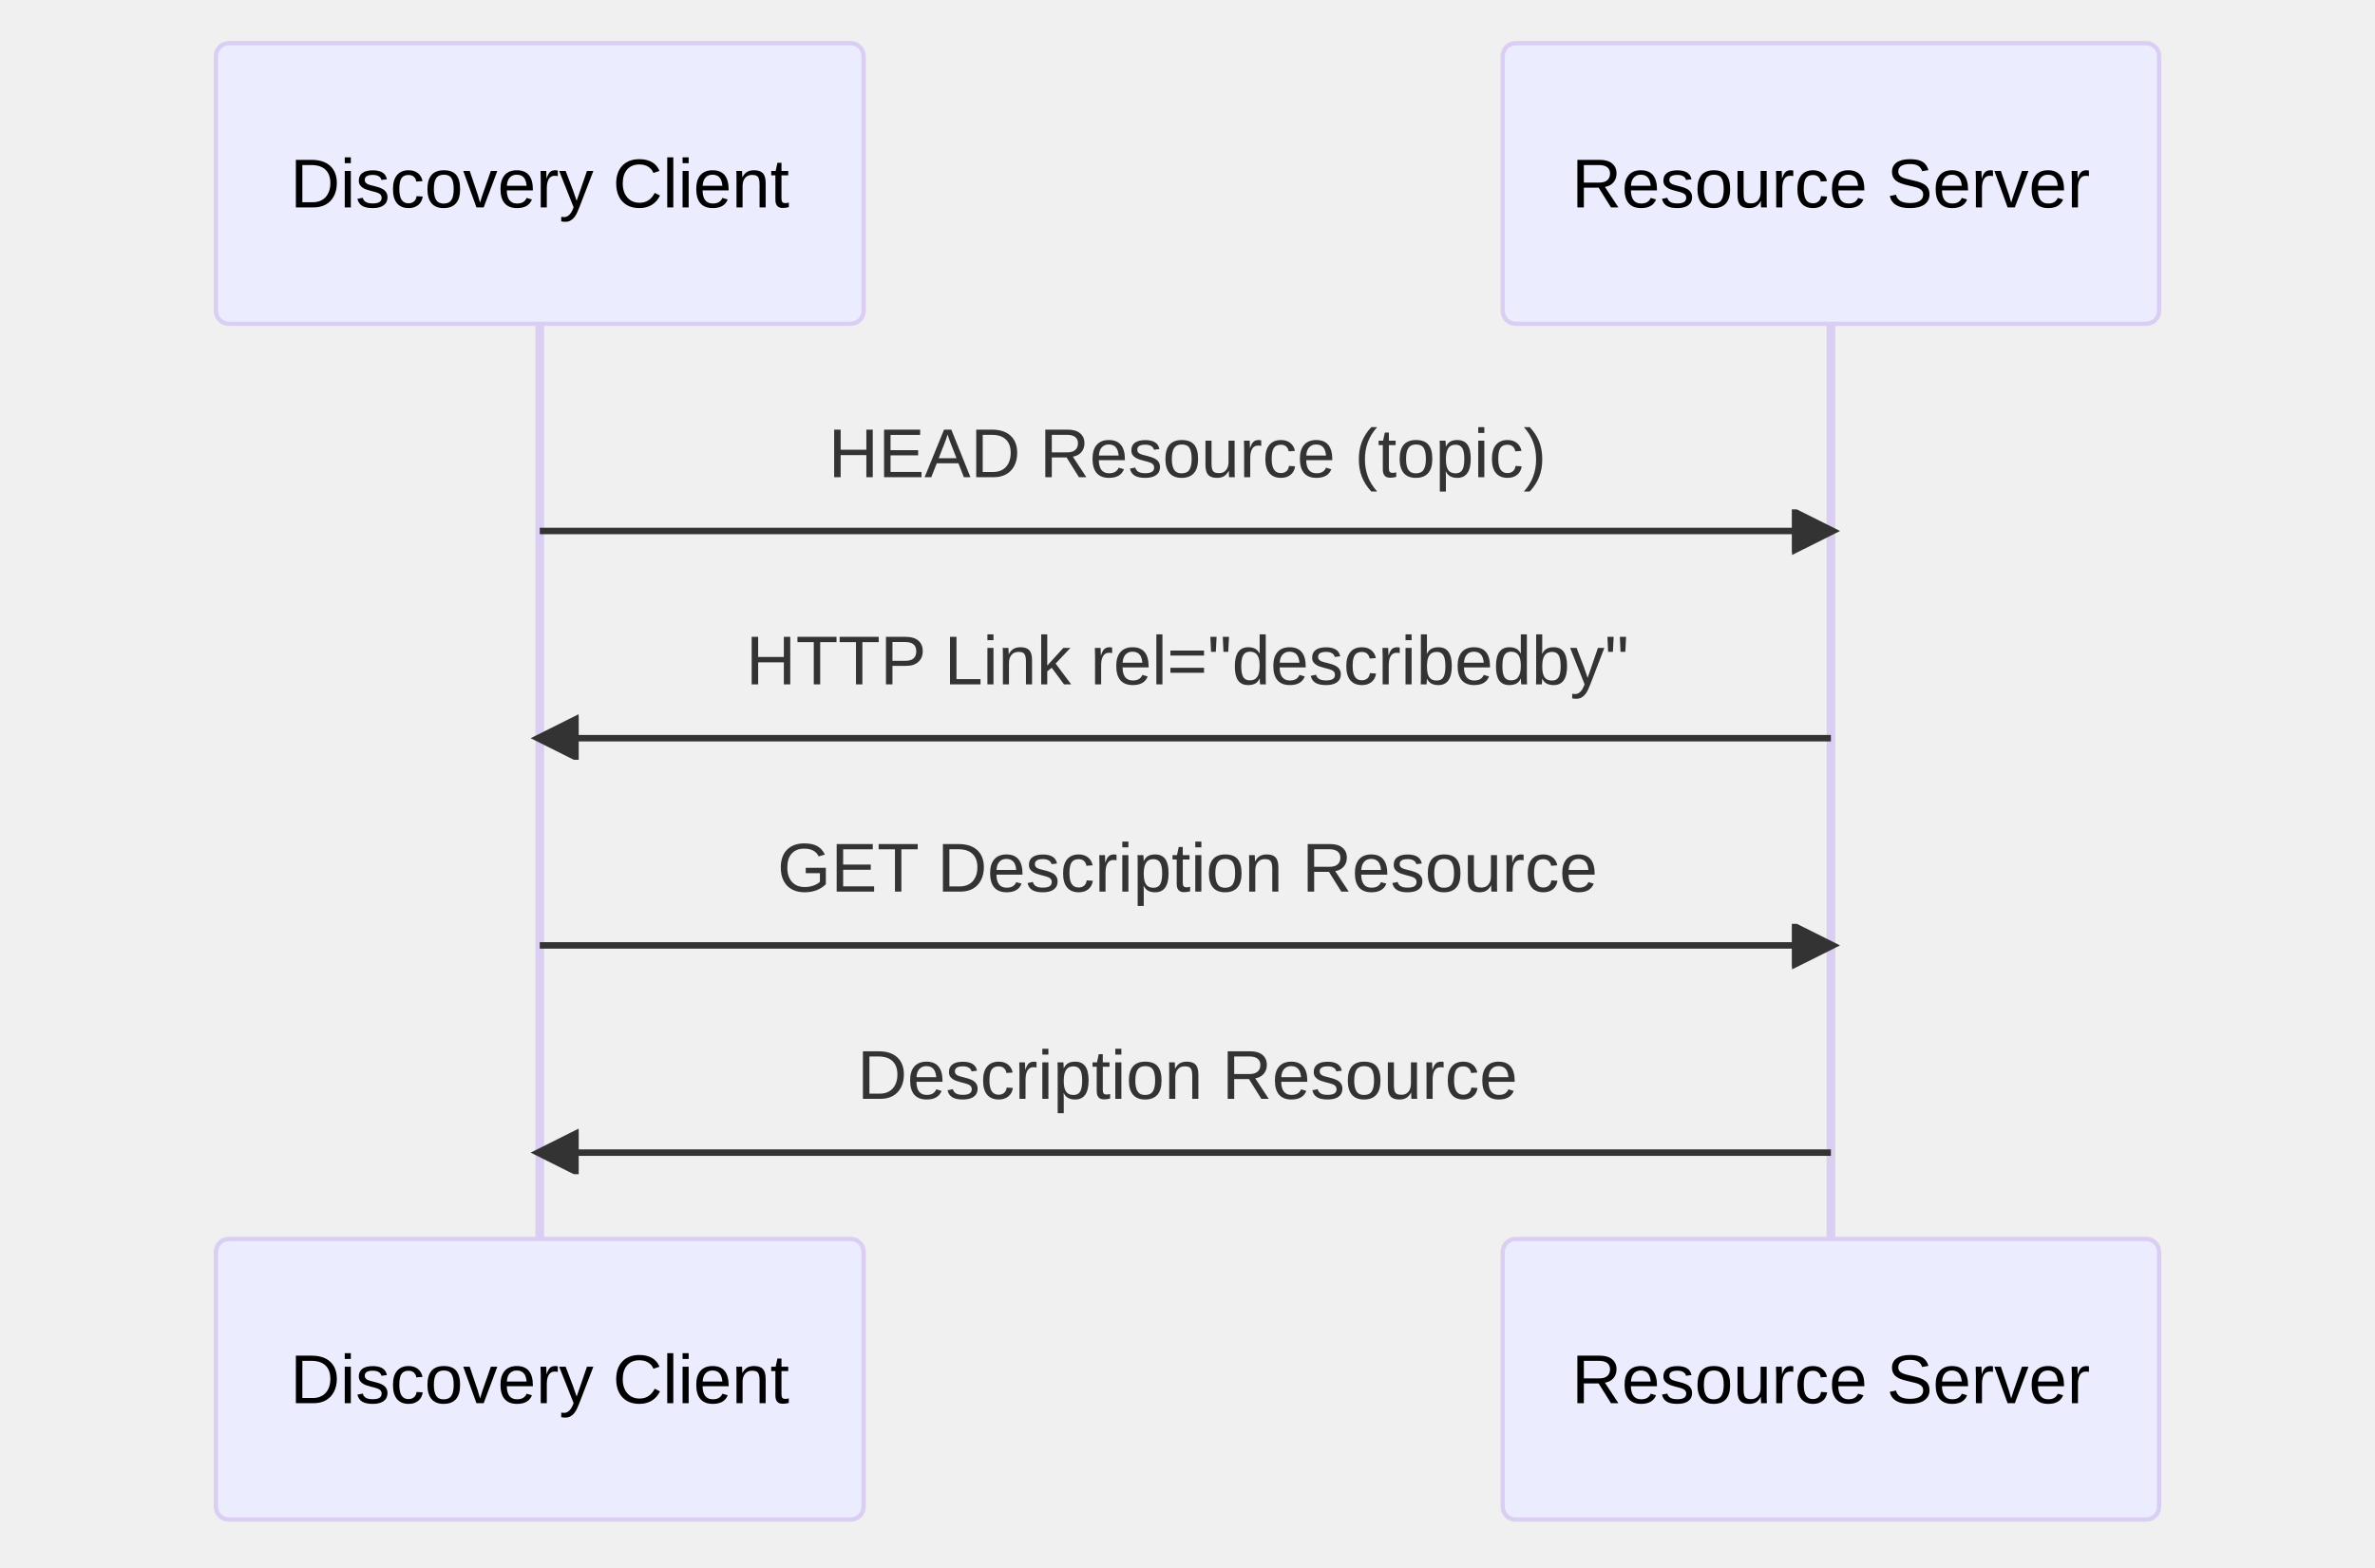
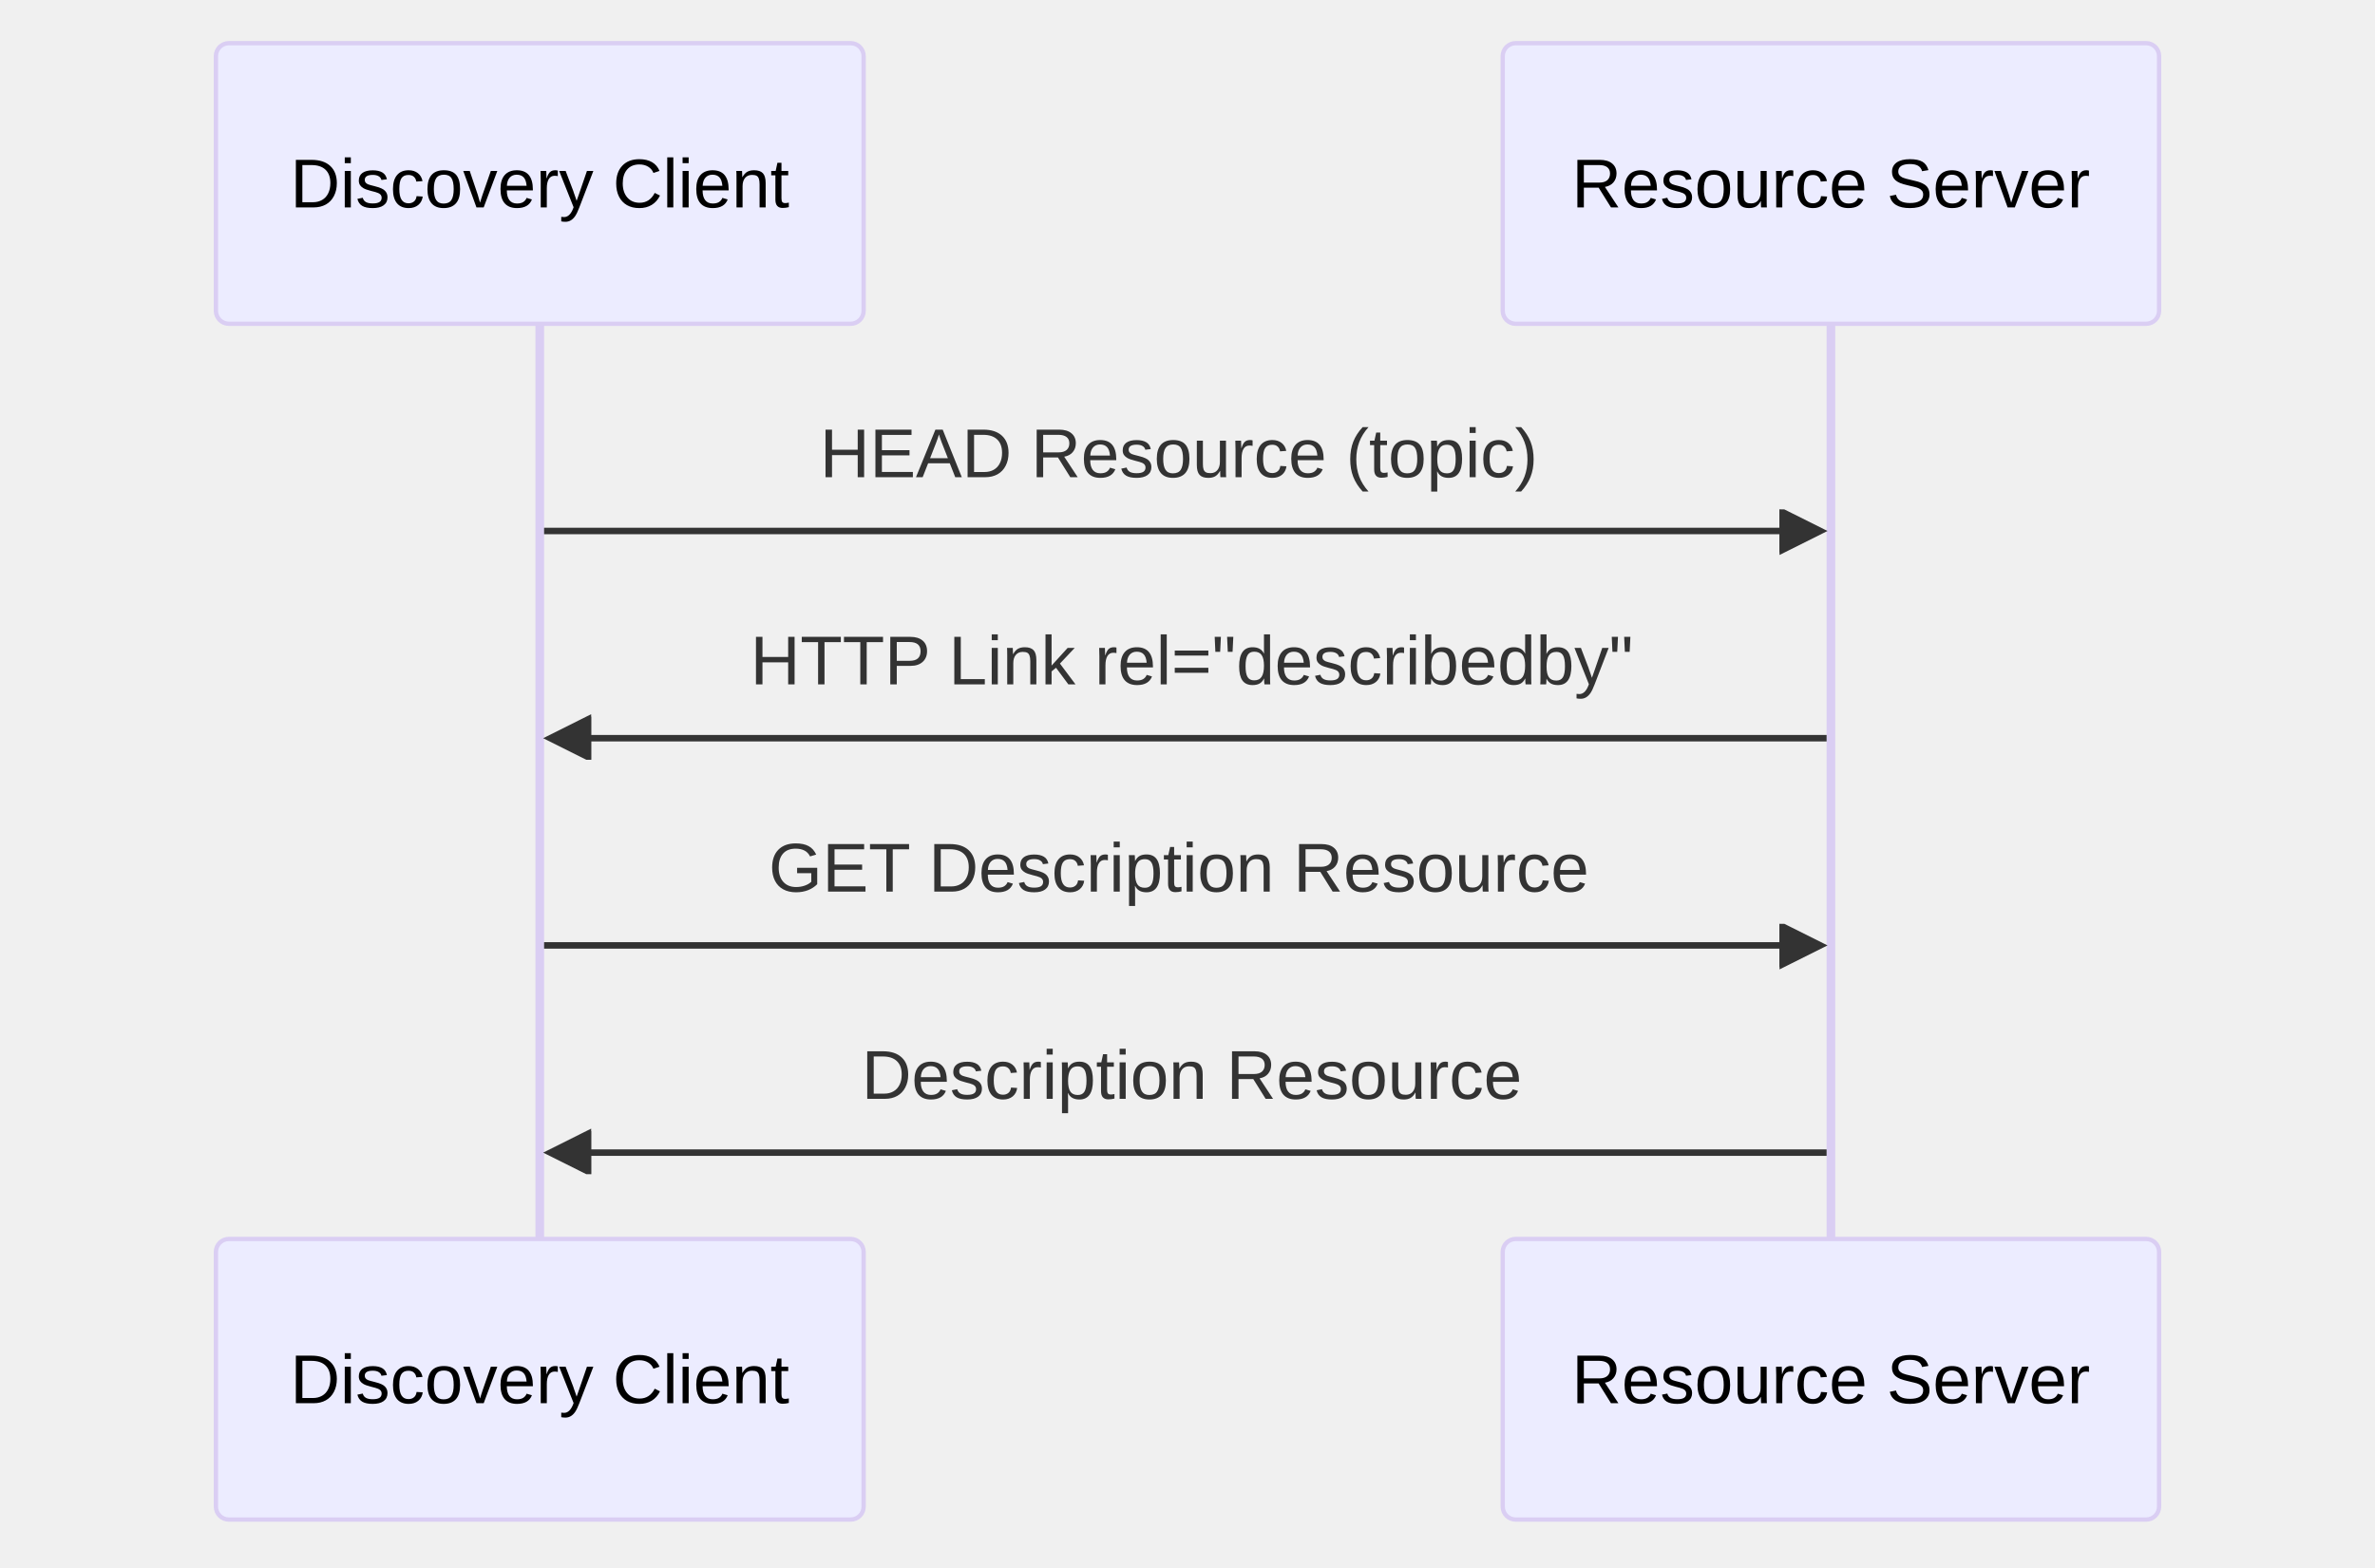
<svg xmlns="http://www.w3.org/2000/svg" aria-roledescription="sequence" role="graphics-document document" viewBox="-50 -10 550 363" style="max-width: 550px; background-color: white;" width="100%" id="my-svg">
+   <g>
+     <rect class="actor actor-bottom" ry="3" rx="3" name="Resource Server" height="65" width="152" stroke="#666" fill="#eaeaea" y="277" x="298" />
+     <text style="text-anchor: middle; font-size: 16px; font-weight: 400;" class="actor" alignment-baseline="central" dominant-baseline="central" y="309.5" x="374">
+       <tspan dy="0" x="374">Resource Server</tspan>
+     </text>
+   </g>
+   <g>
+     <rect class="actor actor-bottom" ry="3" rx="3" name="Discovery Client" height="65" width="150" stroke="#666" fill="#eaeaea" y="277" x="0" />
+     <text style="text-anchor: middle; font-size: 16px; font-weight: 400;" class="actor" alignment-baseline="central" dominant-baseline="central" y="309.5" x="75">
+       <tspan dy="0" x="75">Discovery Client</tspan>
+     </text>
+   </g>
+   <g>
+     <line stroke="#999" stroke-width="0.5px" class="200" y2="277" x2="374" y1="5" x1="374" id="actor1" />
+     <g id="root-1">
+       <rect class="actor actor-top" ry="3" rx="3" name="Resource Server" height="65" width="152" stroke="#666" fill="#eaeaea" y="0" x="298" />
+       <text style="text-anchor: middle; font-size: 16px; font-weight: 400;" class="actor" alignment-baseline="central" dominant-baseline="central" y="32.5" x="374">
+         <tspan dy="0" x="374">Resource Server</tspan>
+       </text>
+     </g>
+   </g>
+   <g>
+     <line stroke="#999" stroke-width="0.5px" class="200" y2="277" x2="75" y1="5" x1="75" id="actor0" />
+     <g id="root-0">
+       <rect class="actor actor-top" ry="3" rx="3" name="Discovery Client" height="65" width="150" stroke="#666" fill="#eaeaea" y="0" x="0" />
+       <text style="text-anchor: middle; font-size: 16px; font-weight: 400;" class="actor" alignment-baseline="central" dominant-baseline="central" y="32.5" x="75">
+         <tspan dy="0" x="75">Discovery Client</tspan>
+       </text>
+     </g>
+   </g>
  <style>#my-svg{font-family:"trebuchet ms",verdana,arial,sans-serif;font-size:16px;fill:#333;}#my-svg .error-icon{fill:#552222;}#my-svg .error-text{fill:#552222;stroke:#552222;}#my-svg .edge-thickness-normal{stroke-width:2px;}#my-svg .edge-thickness-thick{stroke-width:3.5px;}#my-svg .edge-pattern-solid{stroke-dasharray:0;}#my-svg .edge-pattern-dashed{stroke-dasharray:3;}#my-svg .edge-pattern-dotted{stroke-dasharray:2;}#my-svg .marker{fill:#333333;stroke:#333333;}#my-svg .marker.cross{stroke:#333333;}#my-svg svg{font-family:"trebuchet ms",verdana,arial,sans-serif;font-size:16px;}#my-svg .actor{stroke:hsl(259.626, 59.777%, 87.902%);fill:#ECECFF;}#my-svg text.actor&gt;tspan{fill:black;stroke:none;}#my-svg .actor-line{stroke:grey;}#my-svg .messageLine0{stroke-width:1.5;stroke-dasharray:none;stroke:#333;}#my-svg .messageLine1{stroke-width:1.5;stroke-dasharray:2,2;stroke:#333;}#my-svg #arrowhead path{fill:#333;stroke:#333;}#my-svg .sequenceNumber{fill:white;}#my-svg #sequencenumber{fill:#333;}#my-svg #crosshead path{fill:#333;stroke:#333;}#my-svg .messageText{fill:#333;stroke:none;}#my-svg .labelBox{stroke:hsl(259.626, 59.777%, 87.902%);fill:#ECECFF;}#my-svg .labelText,#my-svg .labelText&gt;tspan{fill:black;stroke:none;}#my-svg .loopText,#my-svg .loopText&gt;tspan{fill:black;stroke:none;}#my-svg .loopLine{stroke-width:2px;stroke-dasharray:2,2;stroke:hsl(259.626, 59.777%, 87.902%);fill:hsl(259.626, 59.777%, 87.902%);}#my-svg .note{stroke:#aaaa33;fill:#fff5ad;}#my-svg .noteText,#my-svg .noteText&gt;tspan{fill:black;stroke:none;}#my-svg .activation0{fill:#f4f4f4;stroke:#666;}#my-svg .activation1{fill:#f4f4f4;stroke:#666;}#my-svg .activation2{fill:#f4f4f4;stroke:#666;}#my-svg .actorPopupMenu{position:absolute;}#my-svg .actorPopupMenuPanel{position:absolute;fill:#ECECFF;box-shadow:0px 8px 16px 0px rgba(0,0,0,0.2);filter:drop-shadow(3px 5px 2px rgb(0 0 0 / 0.4));}#my-svg .actor-man line{stroke:hsl(259.626, 59.777%, 87.902%);fill:#ECECFF;}#my-svg .actor-man circle,#my-svg line{stroke:hsl(259.626, 59.777%, 87.902%);fill:#ECECFF;stroke-width:2px;}#my-svg :root{--mermaid-font-family:"trebuchet ms",verdana,arial,sans-serif;}</style>
  <g />
  <defs>
    <symbol height="24" width="24" id="computer">
      <path d="M2 2v13h20v-13h-20zm18 11h-16v-9h16v9zm-10.228 6l.466-1h3.524l.467 1h-4.457zm14.228 3h-24l2-6h2.104l-1.33 4h18.45l-1.297-4h2.073l2 6zm-5-10h-14v-7h14v7z" transform="scale(.5)" />
    </symbol>
  </defs>
  <defs>
    <symbol clip-rule="evenodd" fill-rule="evenodd" id="database">
      <path d="M12.258.001l.256.004.255.005.253.008.251.01.249.012.247.015.246.016.242.019.241.02.239.023.236.024.233.027.231.028.229.031.225.032.223.034.22.036.217.038.214.04.211.041.208.043.205.045.201.046.198.048.194.05.191.051.187.053.183.054.18.056.175.057.172.059.168.06.163.061.16.063.155.064.15.066.074.033.073.033.071.034.07.034.069.035.068.035.067.035.066.035.064.036.064.036.062.036.06.036.06.037.058.037.058.037.055.038.055.038.053.038.052.038.051.039.05.039.048.039.047.039.045.04.044.04.043.04.041.04.04.041.039.041.037.041.036.041.034.041.033.042.032.042.03.042.029.042.027.042.026.043.024.043.023.043.021.043.02.043.018.044.017.043.015.044.013.044.012.044.011.045.009.044.007.045.006.045.004.045.002.045.001.045v17l-.001.045-.002.045-.004.045-.006.045-.007.045-.009.044-.011.045-.012.044-.013.044-.015.044-.017.043-.018.044-.02.043-.021.043-.023.043-.024.043-.026.043-.027.042-.029.042-.03.042-.032.042-.033.042-.034.041-.036.041-.037.041-.039.041-.04.041-.041.04-.043.04-.044.04-.045.04-.047.039-.048.039-.05.039-.051.039-.052.038-.053.038-.055.038-.055.038-.058.037-.058.037-.06.037-.06.036-.062.036-.064.036-.064.036-.066.035-.067.035-.068.035-.069.035-.07.034-.071.034-.073.033-.074.033-.15.066-.155.064-.16.063-.163.061-.168.06-.172.059-.175.057-.18.056-.183.054-.187.053-.191.051-.194.05-.198.048-.201.046-.205.045-.208.043-.211.041-.214.04-.217.038-.22.036-.223.034-.225.032-.229.031-.231.028-.233.027-.236.024-.239.023-.241.02-.242.019-.246.016-.247.015-.249.012-.251.01-.253.008-.255.005-.256.004-.258.001-.258-.001-.256-.004-.255-.005-.253-.008-.251-.01-.249-.012-.247-.015-.245-.016-.243-.019-.241-.02-.238-.023-.236-.024-.234-.027-.231-.028-.228-.031-.226-.032-.223-.034-.22-.036-.217-.038-.214-.04-.211-.041-.208-.043-.204-.045-.201-.046-.198-.048-.195-.05-.19-.051-.187-.053-.184-.054-.179-.056-.176-.057-.172-.059-.167-.06-.164-.061-.159-.063-.155-.064-.151-.066-.074-.033-.072-.033-.072-.034-.07-.034-.069-.035-.068-.035-.067-.035-.066-.035-.064-.036-.063-.036-.062-.036-.061-.036-.06-.037-.058-.037-.057-.037-.056-.038-.055-.038-.053-.038-.052-.038-.051-.039-.049-.039-.049-.039-.046-.039-.046-.04-.044-.04-.043-.04-.041-.04-.04-.041-.039-.041-.037-.041-.036-.041-.034-.041-.033-.042-.032-.042-.03-.042-.029-.042-.027-.042-.026-.043-.024-.043-.023-.043-.021-.043-.02-.043-.018-.044-.017-.043-.015-.044-.013-.044-.012-.044-.011-.045-.009-.044-.007-.045-.006-.045-.004-.045-.002-.045-.001-.045v-17l.001-.045.002-.045.004-.045.006-.045.007-.045.009-.044.011-.045.012-.044.013-.044.015-.044.017-.043.018-.044.02-.043.021-.043.023-.043.024-.043.026-.043.027-.042.029-.042.03-.042.032-.042.033-.042.034-.041.036-.041.037-.041.039-.041.04-.041.041-.04.043-.04.044-.04.046-.04.046-.039.049-.039.049-.039.051-.039.052-.038.053-.038.055-.038.056-.038.057-.037.058-.037.06-.037.061-.036.062-.036.063-.036.064-.036.066-.035.067-.035.068-.035.069-.035.07-.034.072-.034.072-.033.074-.033.151-.066.155-.064.159-.063.164-.061.167-.06.172-.059.176-.057.179-.056.184-.054.187-.053.19-.051.195-.05.198-.048.201-.046.204-.045.208-.043.211-.041.214-.04.217-.038.22-.036.223-.034.226-.032.228-.031.231-.028.234-.027.236-.024.238-.023.241-.02.243-.019.245-.016.247-.015.249-.012.251-.01.253-.008.255-.005.256-.004.258-.001.258.001zm-9.258 20.499v.01l.001.021.003.021.004.022.005.021.006.022.007.022.009.023.01.022.011.023.012.023.013.023.015.023.016.024.017.023.018.024.019.024.021.024.022.025.023.024.024.025.052.049.056.05.061.051.066.051.07.051.075.051.079.052.084.052.088.052.092.052.097.052.102.051.105.052.11.052.114.051.119.051.123.051.127.05.131.05.135.05.139.048.144.049.147.047.152.047.155.047.16.045.163.045.167.043.171.043.176.041.178.041.183.039.187.039.19.037.194.035.197.035.202.033.204.031.209.03.212.029.216.027.219.025.222.024.226.021.23.02.233.018.236.016.24.015.243.012.246.01.249.008.253.005.256.004.259.001.26-.001.257-.004.254-.005.25-.008.247-.011.244-.012.241-.014.237-.016.233-.018.231-.021.226-.021.224-.024.22-.026.216-.027.212-.028.21-.031.205-.031.202-.034.198-.034.194-.036.191-.037.187-.039.183-.04.179-.04.175-.042.172-.043.168-.044.163-.045.16-.046.155-.046.152-.047.148-.048.143-.049.139-.049.136-.05.131-.05.126-.05.123-.051.118-.052.114-.051.11-.052.106-.052.101-.052.096-.052.092-.052.088-.053.083-.051.079-.052.074-.052.07-.051.065-.051.06-.051.056-.05.051-.05.023-.024.023-.025.021-.024.02-.024.019-.024.018-.024.017-.024.015-.023.014-.024.013-.023.012-.023.01-.023.01-.022.008-.022.006-.022.006-.022.004-.022.004-.021.001-.021.001-.021v-4.127l-.077.055-.08.053-.083.054-.085.053-.087.052-.09.052-.093.051-.095.05-.097.05-.1.049-.102.049-.105.048-.106.047-.109.047-.111.046-.114.045-.115.045-.118.044-.12.043-.122.042-.124.042-.126.041-.128.04-.13.04-.132.038-.134.038-.135.037-.138.037-.139.035-.142.035-.143.034-.144.033-.147.032-.148.031-.15.03-.151.03-.153.029-.154.027-.156.027-.158.026-.159.025-.161.024-.162.023-.163.022-.165.021-.166.02-.167.019-.169.018-.169.017-.171.016-.173.015-.173.014-.175.013-.175.012-.177.011-.178.01-.179.008-.179.008-.181.006-.182.005-.182.004-.184.003-.184.002h-.37l-.184-.002-.184-.003-.182-.004-.182-.005-.181-.006-.179-.008-.179-.008-.178-.01-.176-.011-.176-.012-.175-.013-.173-.014-.172-.015-.171-.016-.17-.017-.169-.018-.167-.019-.166-.02-.165-.021-.163-.022-.162-.023-.161-.024-.159-.025-.157-.026-.156-.027-.155-.027-.153-.029-.151-.03-.15-.03-.148-.031-.146-.032-.145-.033-.143-.034-.141-.035-.14-.035-.137-.037-.136-.037-.134-.038-.132-.038-.13-.04-.128-.04-.126-.041-.124-.042-.122-.042-.12-.044-.117-.043-.116-.045-.113-.045-.112-.046-.109-.047-.106-.047-.105-.048-.102-.049-.1-.049-.097-.05-.095-.05-.093-.052-.09-.051-.087-.052-.085-.053-.083-.054-.08-.054-.077-.054v4.127zm0-5.654v.011l.001.021.003.021.004.021.005.022.006.022.007.022.009.022.01.022.011.023.012.023.013.023.015.024.016.023.017.024.018.024.019.024.021.024.022.024.023.025.024.024.052.05.056.05.061.05.066.051.07.051.075.052.079.051.084.052.088.052.092.052.097.052.102.052.105.052.11.051.114.051.119.052.123.05.127.051.131.05.135.049.139.049.144.048.147.048.152.047.155.046.16.045.163.045.167.044.171.042.176.042.178.04.183.04.187.038.19.037.194.036.197.034.202.033.204.032.209.03.212.028.216.027.219.025.222.024.226.022.23.02.233.018.236.016.24.014.243.012.246.01.249.008.253.006.256.003.259.001.26-.001.257-.003.254-.006.25-.008.247-.01.244-.012.241-.015.237-.016.233-.018.231-.02.226-.022.224-.024.22-.025.216-.027.212-.029.21-.03.205-.032.202-.033.198-.035.194-.036.191-.037.187-.039.183-.039.179-.041.175-.042.172-.043.168-.044.163-.045.16-.045.155-.047.152-.047.148-.048.143-.048.139-.05.136-.049.131-.05.126-.051.123-.051.118-.051.114-.052.11-.052.106-.052.101-.052.096-.052.092-.052.088-.052.083-.052.079-.052.074-.051.07-.052.065-.051.06-.05.056-.051.051-.049.023-.025.023-.024.021-.025.02-.024.019-.024.018-.024.017-.024.015-.023.014-.023.013-.024.012-.022.01-.023.01-.023.008-.022.006-.022.006-.022.004-.021.004-.022.001-.021.001-.021v-4.139l-.077.054-.08.054-.083.054-.085.052-.087.053-.09.051-.093.051-.095.051-.097.05-.1.049-.102.049-.105.048-.106.047-.109.047-.111.046-.114.045-.115.044-.118.044-.12.044-.122.042-.124.042-.126.041-.128.04-.13.039-.132.039-.134.038-.135.037-.138.036-.139.036-.142.035-.143.033-.144.033-.147.033-.148.031-.15.03-.151.03-.153.028-.154.028-.156.027-.158.026-.159.025-.161.024-.162.023-.163.022-.165.021-.166.02-.167.019-.169.018-.169.017-.171.016-.173.015-.173.014-.175.013-.175.012-.177.011-.178.009-.179.009-.179.007-.181.007-.182.005-.182.004-.184.003-.184.002h-.37l-.184-.002-.184-.003-.182-.004-.182-.005-.181-.007-.179-.007-.179-.009-.178-.009-.176-.011-.176-.012-.175-.013-.173-.014-.172-.015-.171-.016-.17-.017-.169-.018-.167-.019-.166-.02-.165-.021-.163-.022-.162-.023-.161-.024-.159-.025-.157-.026-.156-.027-.155-.028-.153-.028-.151-.03-.15-.03-.148-.031-.146-.033-.145-.033-.143-.033-.141-.035-.14-.036-.137-.036-.136-.037-.134-.038-.132-.039-.13-.039-.128-.04-.126-.041-.124-.042-.122-.043-.12-.043-.117-.044-.116-.044-.113-.046-.112-.046-.109-.046-.106-.047-.105-.048-.102-.049-.1-.049-.097-.05-.095-.051-.093-.051-.09-.051-.087-.053-.085-.052-.083-.054-.08-.054-.077-.054v4.139zm0-5.666v.011l.001.02.003.022.004.021.005.022.006.021.007.022.009.023.01.022.011.023.012.023.013.023.015.023.016.024.017.024.018.023.019.024.021.025.022.024.023.024.024.025.052.05.056.05.061.05.066.051.07.051.075.052.079.051.084.052.088.052.092.052.097.052.102.052.105.051.11.052.114.051.119.051.123.051.127.05.131.05.135.05.139.049.144.048.147.048.152.047.155.046.16.045.163.045.167.043.171.043.176.042.178.04.183.04.187.038.19.037.194.036.197.034.202.033.204.032.209.03.212.028.216.027.219.025.222.024.226.021.23.02.233.018.236.017.24.014.243.012.246.01.249.008.253.006.256.003.259.001.26-.001.257-.003.254-.006.25-.008.247-.01.244-.013.241-.014.237-.016.233-.018.231-.02.226-.022.224-.024.22-.025.216-.027.212-.029.21-.03.205-.032.202-.033.198-.035.194-.036.191-.037.187-.039.183-.039.179-.041.175-.042.172-.043.168-.044.163-.045.16-.045.155-.047.152-.047.148-.048.143-.049.139-.049.136-.049.131-.051.126-.05.123-.051.118-.052.114-.051.11-.052.106-.052.101-.052.096-.052.092-.052.088-.052.083-.052.079-.052.074-.052.07-.051.065-.051.06-.051.056-.05.051-.049.023-.025.023-.025.021-.024.02-.024.019-.024.018-.024.017-.024.015-.023.014-.024.013-.023.012-.023.01-.022.01-.023.008-.022.006-.022.006-.022.004-.022.004-.021.001-.021.001-.021v-4.153l-.077.054-.08.054-.083.053-.085.053-.087.053-.09.051-.093.051-.095.051-.097.05-.1.049-.102.048-.105.048-.106.048-.109.046-.111.046-.114.046-.115.044-.118.044-.12.043-.122.043-.124.042-.126.041-.128.04-.13.039-.132.039-.134.038-.135.037-.138.036-.139.036-.142.034-.143.034-.144.033-.147.032-.148.032-.15.03-.151.03-.153.028-.154.028-.156.027-.158.026-.159.024-.161.024-.162.023-.163.023-.165.021-.166.02-.167.019-.169.018-.169.017-.171.016-.173.015-.173.014-.175.013-.175.012-.177.01-.178.01-.179.009-.179.007-.181.006-.182.006-.182.004-.184.003-.184.001-.185.001-.185-.001-.184-.001-.184-.003-.182-.004-.182-.006-.181-.006-.179-.007-.179-.009-.178-.01-.176-.01-.176-.012-.175-.013-.173-.014-.172-.015-.171-.016-.17-.017-.169-.018-.167-.019-.166-.02-.165-.021-.163-.023-.162-.023-.161-.024-.159-.024-.157-.026-.156-.027-.155-.028-.153-.028-.151-.03-.15-.03-.148-.032-.146-.032-.145-.033-.143-.034-.141-.034-.14-.036-.137-.036-.136-.037-.134-.038-.132-.039-.13-.039-.128-.041-.126-.041-.124-.041-.122-.043-.12-.043-.117-.044-.116-.044-.113-.046-.112-.046-.109-.046-.106-.048-.105-.048-.102-.048-.1-.05-.097-.049-.095-.051-.093-.051-.09-.052-.087-.052-.085-.053-.083-.053-.08-.054-.077-.054v4.153zm8.74-8.179l-.257.004-.254.005-.25.008-.247.011-.244.012-.241.014-.237.016-.233.018-.231.021-.226.022-.224.023-.22.026-.216.027-.212.028-.21.031-.205.032-.202.033-.198.034-.194.036-.191.038-.187.038-.183.04-.179.041-.175.042-.172.043-.168.043-.163.045-.16.046-.155.046-.152.048-.148.048-.143.048-.139.049-.136.05-.131.05-.126.051-.123.051-.118.051-.114.052-.11.052-.106.052-.101.052-.096.052-.092.052-.088.052-.083.052-.079.052-.074.051-.07.052-.065.051-.06.05-.056.05-.051.05-.023.025-.023.024-.021.024-.02.025-.019.024-.018.024-.017.023-.015.024-.014.023-.013.023-.012.023-.01.023-.01.022-.008.022-.006.023-.006.021-.004.022-.004.021-.001.021-.001.021.001.021.001.021.004.021.004.022.006.021.006.023.008.022.01.022.01.023.012.023.013.023.014.023.015.024.017.023.018.024.019.024.02.025.021.024.023.024.023.025.051.05.056.05.06.05.065.051.07.052.074.051.079.052.083.052.088.052.092.052.096.052.101.052.106.052.11.052.114.052.118.051.123.051.126.051.131.05.136.05.139.049.143.048.148.048.152.048.155.046.16.046.163.045.168.043.172.043.175.042.179.041.183.04.187.038.191.038.194.036.198.034.202.033.205.032.21.031.212.028.216.027.22.026.224.023.226.022.231.021.233.018.237.016.241.014.244.012.247.011.25.008.254.005.257.004.26.001.26-.001.257-.004.254-.005.25-.008.247-.011.244-.012.241-.014.237-.016.233-.018.231-.021.226-.022.224-.023.22-.026.216-.027.212-.028.21-.031.205-.032.202-.033.198-.034.194-.036.191-.038.187-.038.183-.04.179-.041.175-.042.172-.043.168-.043.163-.045.16-.046.155-.046.152-.048.148-.048.143-.048.139-.049.136-.05.131-.05.126-.051.123-.051.118-.051.114-.052.11-.052.106-.052.101-.052.096-.052.092-.052.088-.052.083-.052.079-.052.074-.051.07-.052.065-.051.06-.05.056-.05.051-.05.023-.025.023-.024.021-.024.02-.025.019-.024.018-.024.017-.023.015-.024.014-.023.013-.023.012-.023.01-.023.01-.022.008-.022.006-.023.006-.021.004-.022.004-.021.001-.021.001-.021-.001-.021-.001-.021-.004-.021-.004-.022-.006-.021-.006-.023-.008-.022-.01-.022-.01-.023-.012-.023-.013-.023-.014-.023-.015-.024-.017-.023-.018-.024-.019-.024-.02-.025-.021-.024-.023-.024-.023-.025-.051-.05-.056-.05-.06-.05-.065-.051-.07-.052-.074-.051-.079-.052-.083-.052-.088-.052-.092-.052-.096-.052-.101-.052-.106-.052-.11-.052-.114-.052-.118-.051-.123-.051-.126-.051-.131-.05-.136-.05-.139-.049-.143-.048-.148-.048-.152-.048-.155-.046-.16-.046-.163-.045-.168-.043-.172-.043-.175-.042-.179-.041-.183-.04-.187-.038-.191-.038-.194-.036-.198-.034-.202-.033-.205-.032-.21-.031-.212-.028-.216-.027-.22-.026-.224-.023-.226-.022-.231-.021-.233-.018-.237-.016-.241-.014-.244-.012-.247-.011-.25-.008-.254-.005-.257-.004-.26-.001-.26.001z" transform="scale(.5)" />
    </symbol>
  </defs>
  <defs>
    <symbol height="24" width="24" id="clock">
      <path d="M12 2c5.514 0 10 4.486 10 10s-4.486 10-10 10-10-4.486-10-10 4.486-10 10-10zm0-2c-6.627 0-12 5.373-12 12s5.373 12 12 12 12-5.373 12-12-5.373-12-12-12zm5.848 12.459c.202.038.202.333.001.372-1.907.361-6.045 1.111-6.547 1.111-.719 0-1.301-.582-1.301-1.301 0-.512.77-5.447 1.125-7.445.034-.192.312-.181.343.014l.985 6.238 5.394 1.011z" transform="scale(.5)" />
    </symbol>
  </defs>
-   <g>
-     <line stroke="#999" stroke-width="0.5px" class="200" y2="297" x2="75" y1="5" x1="75" id="actor0" />
-     <g id="root-0">
-       <rect class="actor" ry="3" rx="3" height="65" width="150" stroke="#666" fill="#eaeaea" y="0" x="0" />
-       <text style="text-anchor: middle; font-size: 16px; font-weight: 400;" class="actor" alignment-baseline="central" dominant-baseline="central" y="32.5" x="75">
-         <tspan dy="0" x="75">Discovery Client</tspan>
-       </text>
-     </g>
-   </g>
-   <g>
-     <line stroke="#999" stroke-width="0.5px" class="200" y2="297" x2="374" y1="5" x1="374" id="actor1" />
-     <g id="root-1">
-       <rect class="actor" ry="3" rx="3" height="65" width="152" stroke="#666" fill="#eaeaea" y="0" x="298" />
-       <text style="text-anchor: middle; font-size: 16px; font-weight: 400;" class="actor" alignment-baseline="central" dominant-baseline="central" y="32.5" x="374">
-         <tspan dy="0" x="374">Resource Server</tspan>
-       </text>
-     </g>
-   </g>
  <defs>
-     <marker orient="auto" markerHeight="12" markerWidth="12" markerUnits="userSpaceOnUse" refY="5" refX="9" id="arrowhead">
+     <marker orient="auto" markerHeight="12" markerWidth="12" markerUnits="userSpaceOnUse" refY="5" refX="7.9" id="arrowhead">
      <path d="M 0 0 L 10 5 L 0 10 z" />
    </marker>
  </defs>
  <defs>
-     <marker refY="5" refX="4" orient="auto" markerHeight="8" markerWidth="15" id="crosshead">
+     <marker refY="4.5" refX="4" orient="auto" markerHeight="8" markerWidth="15" id="crosshead">
      <path style="stroke-dasharray: 0, 0;" d="M 1,2 L 6,7 M 6,2 L 1,7" stroke-width="1pt" stroke="#000000" fill="none" />
    </marker>
  </defs>
  <defs>
-     <marker orient="auto" markerHeight="28" markerWidth="20" refY="7" refX="18" id="filled-head">
+     <marker orient="auto" markerHeight="28" markerWidth="20" refY="7" refX="15.5" id="filled-head">
      <path d="M 18,7 L9,13 L14,7 L9,1 Z" />
    </marker>
  </defs>
  <defs>
    <marker orient="auto" markerHeight="40" markerWidth="60" refY="15" refX="15" id="sequencenumber">
      <circle r="6" cy="15" cx="15" />
    </marker>
  </defs>
-   <text style="font-size: 16px; font-weight: 400;" dy="1em" class="messageText" alignment-baseline="middle" dominant-baseline="middle" text-anchor="middle" y="80" x="225">HEAD Resource (topic)</text>
-   <line style="fill: none;" marker-end="url(#arrowhead)" stroke="none" stroke-width="2" class="messageLine0" y2="113" x2="374" y1="113" x1="75" />
-   <text style="font-size: 16px; font-weight: 400;" dy="1em" class="messageText" alignment-baseline="middle" dominant-baseline="middle" text-anchor="middle" y="128" x="225">HTTP Link rel="describedby"</text>
-   <line style="fill: none;" marker-end="url(#arrowhead)" stroke="none" stroke-width="2" class="messageLine0" y2="161" x2="75" y1="161" x1="374" />
-   <text style="font-size: 16px; font-weight: 400;" dy="1em" class="messageText" alignment-baseline="middle" dominant-baseline="middle" text-anchor="middle" y="176" x="225">GET Description Resource</text>
-   <line style="fill: none;" marker-end="url(#arrowhead)" stroke="none" stroke-width="2" class="messageLine0" y2="209" x2="374" y1="209" x1="75" />
-   <text style="font-size: 16px; font-weight: 400;" dy="1em" class="messageText" alignment-baseline="middle" dominant-baseline="middle" text-anchor="middle" y="224" x="225">Description Resource</text>
-   <line style="fill: none;" marker-end="url(#arrowhead)" stroke="none" stroke-width="2" class="messageLine0" y2="257" x2="75" y1="257" x1="374" />
-   <g>
-     <rect class="actor" ry="3" rx="3" height="65" width="150" stroke="#666" fill="#eaeaea" y="277" x="0" />
-     <text style="text-anchor: middle; font-size: 16px; font-weight: 400;" class="actor" alignment-baseline="central" dominant-baseline="central" y="309.5" x="75">
-       <tspan dy="0" x="75">Discovery Client</tspan>
-     </text>
-   </g>
-   <g>
-     <rect class="actor" ry="3" rx="3" height="65" width="152" stroke="#666" fill="#eaeaea" y="277" x="298" />
-     <text style="text-anchor: middle; font-size: 16px; font-weight: 400;" class="actor" alignment-baseline="central" dominant-baseline="central" y="309.5" x="374">
-       <tspan dy="0" x="374">Resource Server</tspan>
-     </text>
-   </g>
+   <text style="font-size: 16px; font-weight: 400;" dy="1em" class="messageText" alignment-baseline="middle" dominant-baseline="middle" text-anchor="middle" y="80" x="223">HEAD Resource (topic)</text>
+   <line style="fill: none;" marker-end="url(#arrowhead)" stroke="none" stroke-width="2" class="messageLine0" y2="113" x2="370" y1="113" x1="76" />
+   <text style="font-size: 16px; font-weight: 400;" dy="1em" class="messageText" alignment-baseline="middle" dominant-baseline="middle" text-anchor="middle" y="128" x="226">HTTP Link rel="describedby"</text>
+   <line style="fill: none;" marker-end="url(#arrowhead)" stroke="none" stroke-width="2" class="messageLine0" y2="161" x2="79" y1="161" x1="373" />
+   <text style="font-size: 16px; font-weight: 400;" dy="1em" class="messageText" alignment-baseline="middle" dominant-baseline="middle" text-anchor="middle" y="176" x="223">GET Description Resource</text>
+   <line style="fill: none;" marker-end="url(#arrowhead)" stroke="none" stroke-width="2" class="messageLine0" y2="209" x2="370" y1="209" x1="76" />
+   <text style="font-size: 16px; font-weight: 400;" dy="1em" class="messageText" alignment-baseline="middle" dominant-baseline="middle" text-anchor="middle" y="224" x="226">Description Resource</text>
+   <line style="fill: none;" marker-end="url(#arrowhead)" stroke="none" stroke-width="2" class="messageLine0" y2="257" x2="79" y1="257" x1="373" />
</svg>
